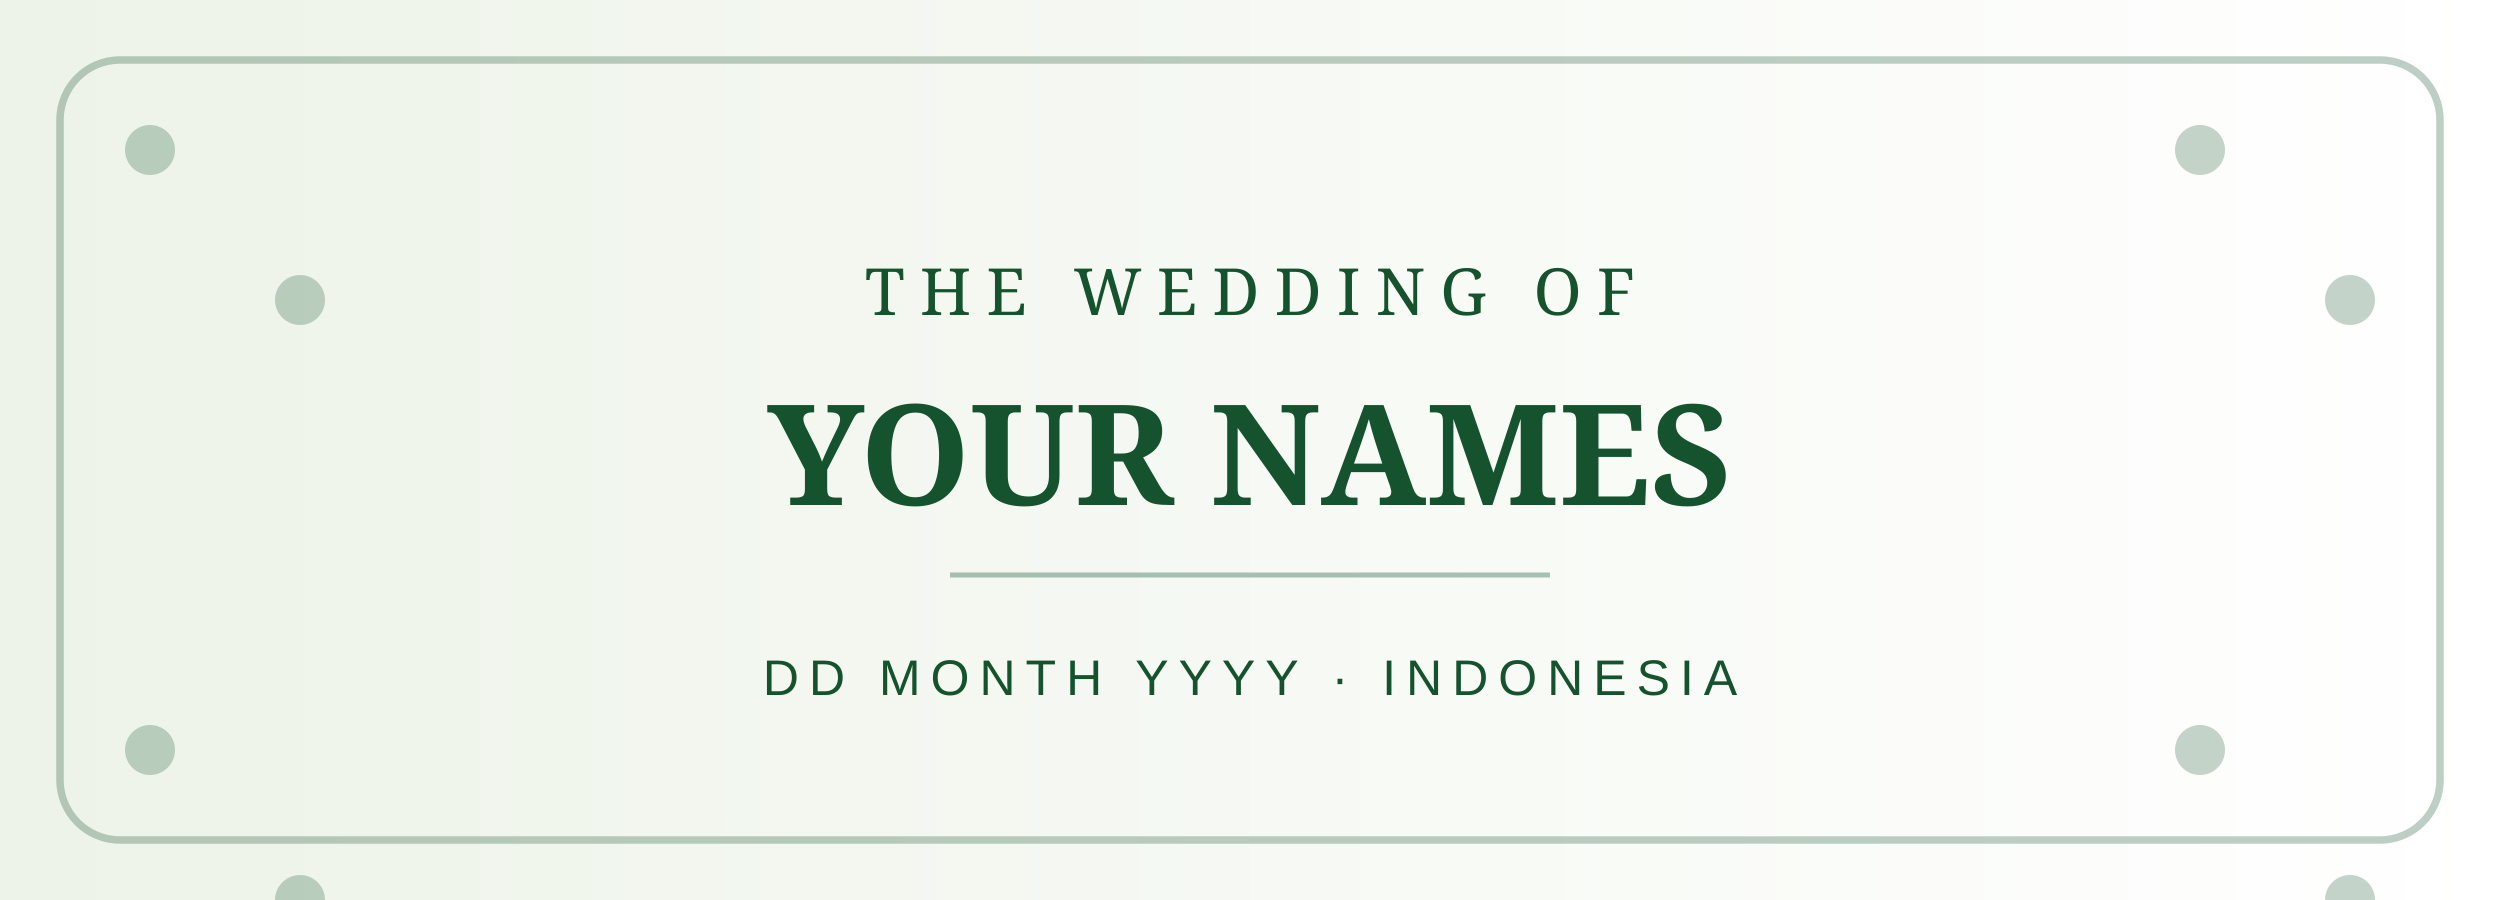
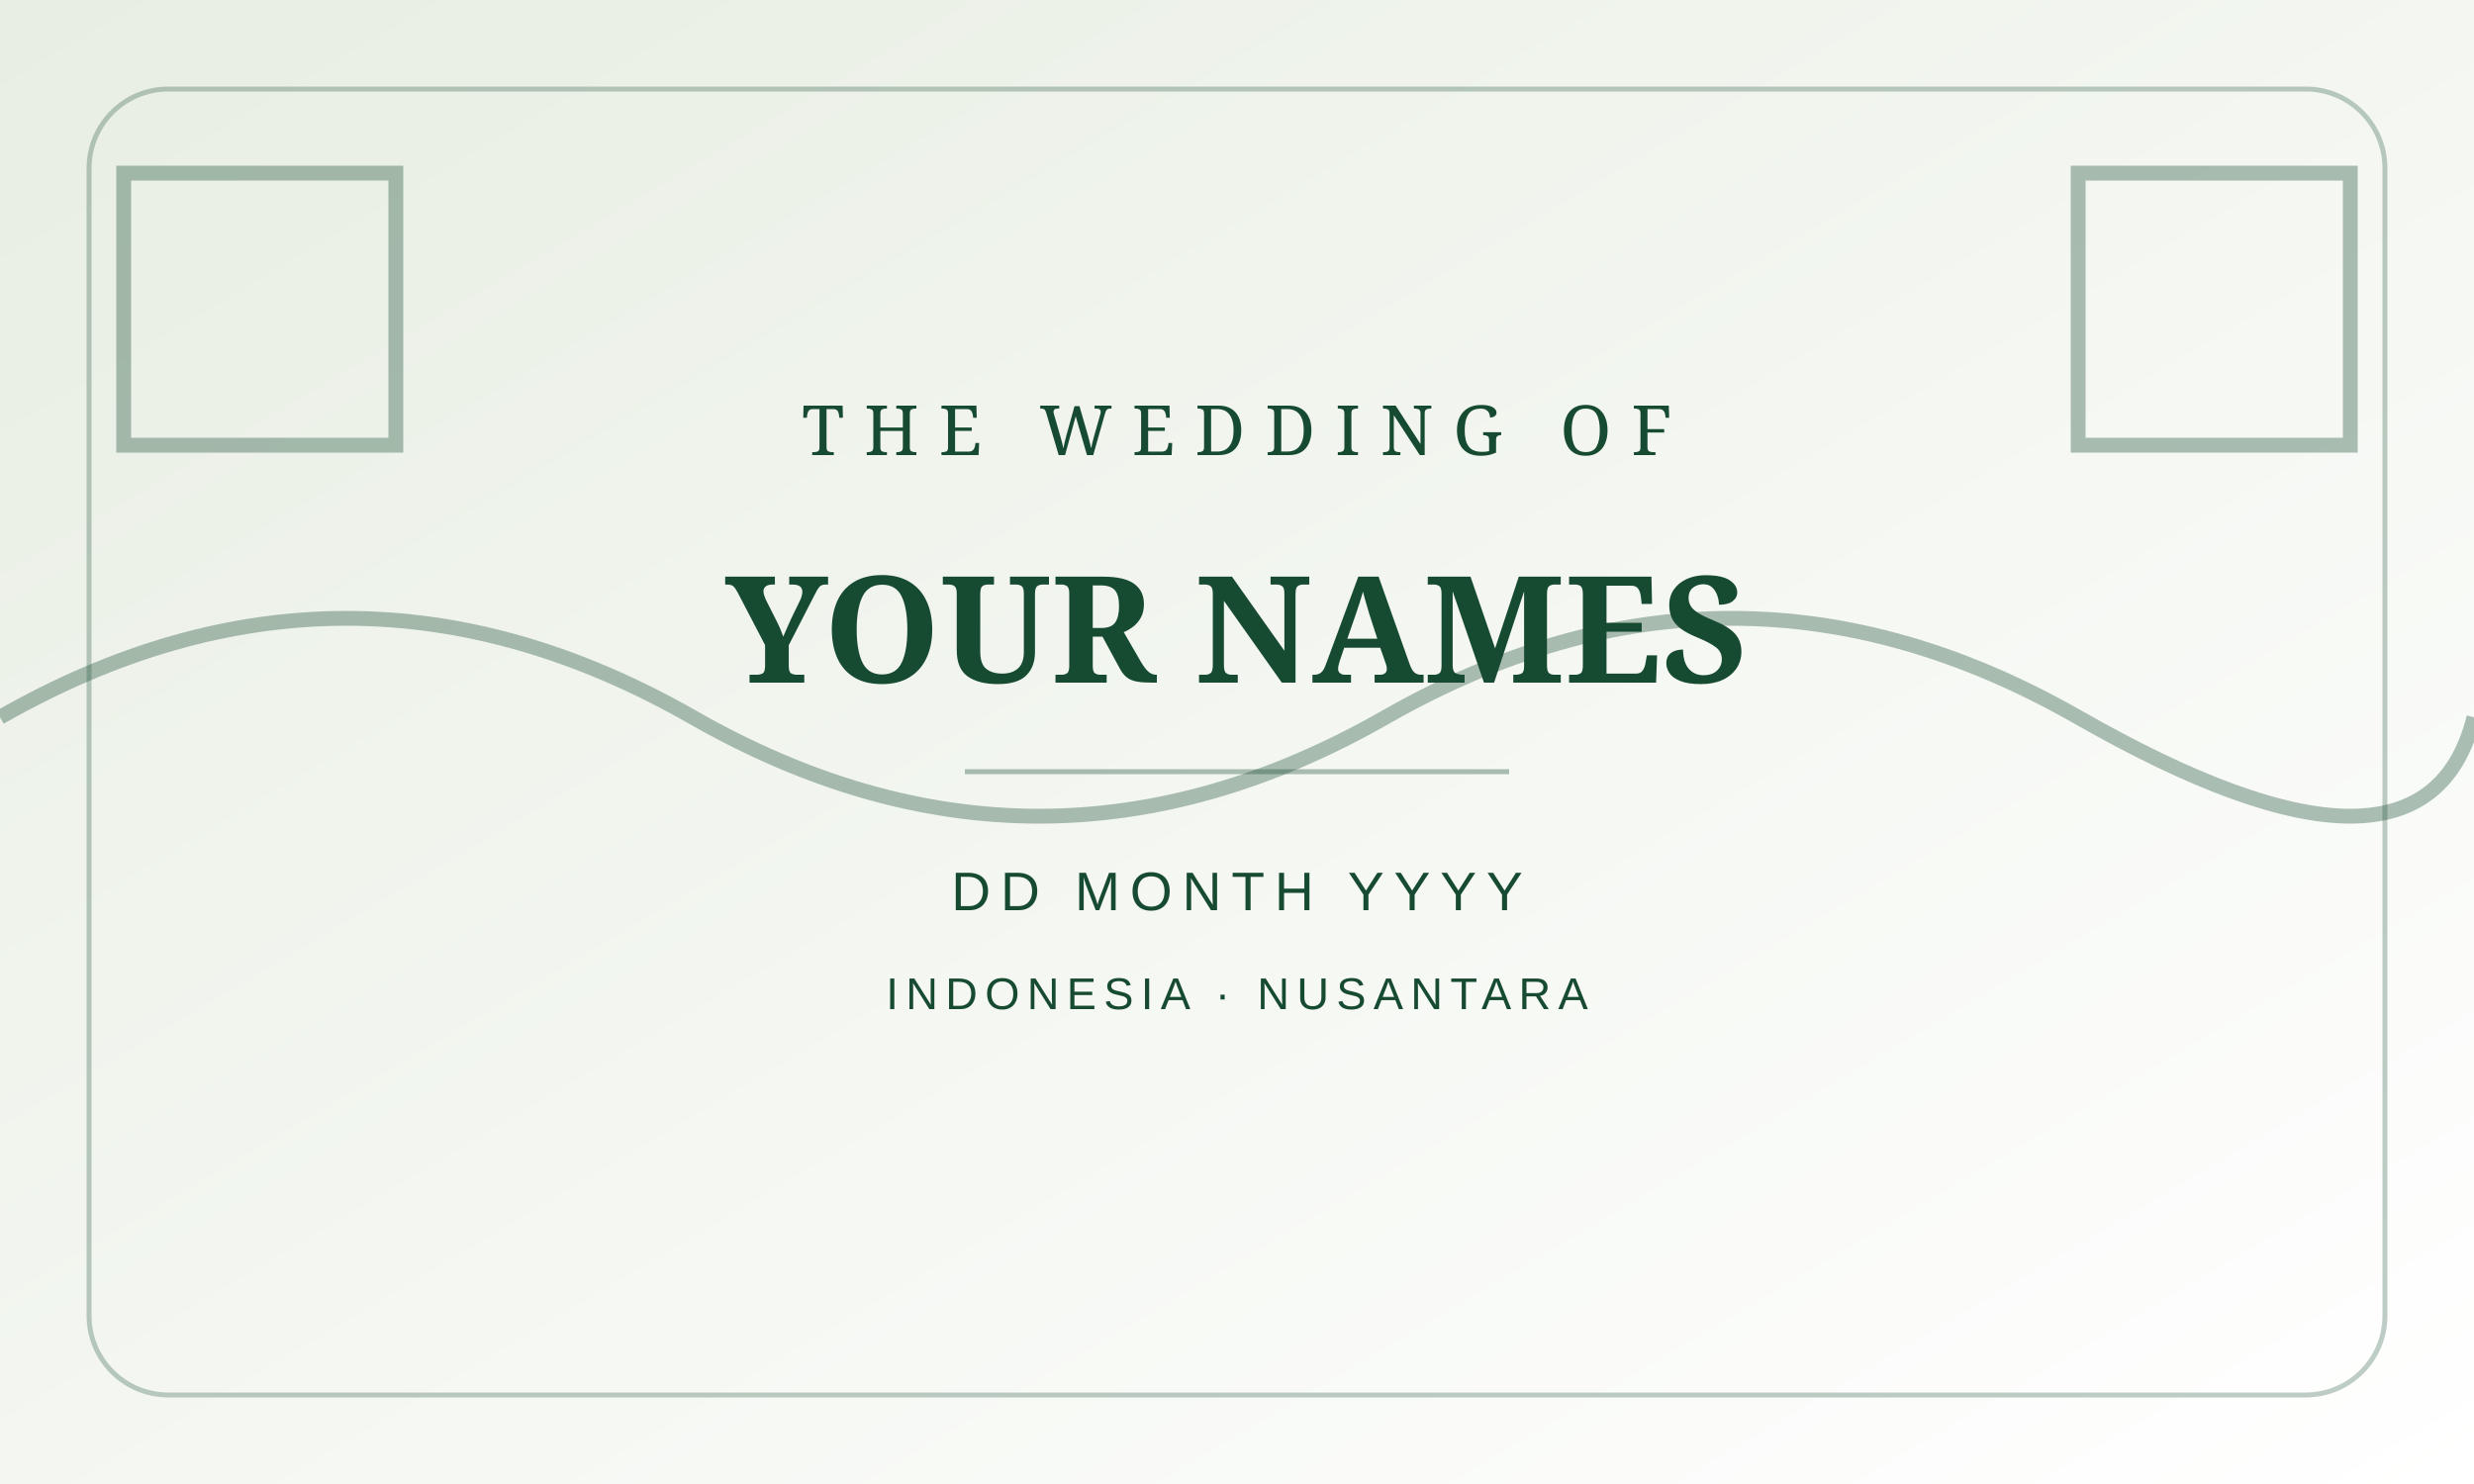
- <svg xmlns="http://www.w3.org/2000/svg" viewBox="0 0 500 180" role="img" aria-label="Nusantara wedding invitation visual">
+ <svg xmlns="http://www.w3.org/2000/svg" viewBox="0 0 500 300">
  <defs>
-     <linearGradient id="g" x1="0" x2="1">
-       <stop stop-color="#edf3e8" />
+     <linearGradient id="bg" x1="0" y1="0" x2="1" y2="1">
+       <stop stop-color="#e8eee3" />
      <stop offset="1" stop-color="#ffffff" />
    </linearGradient>
+     <filter id="shadow">
+       <feDropShadow dx="0" dy="5" stdDeviation="6" flood-opacity=".12" />
+     </filter>
  </defs>
-   <rect width="500" height="180" fill="url(#g)" />
-   <circle cx="30" cy="30" r="5" fill="#14532d" opacity=".25" />
-   <circle cx="60" cy="60" r="5" fill="#14532d" opacity=".25" />
-   <circle cx="440" cy="30" r="5" fill="#14532d" opacity=".25" />
-   <circle cx="470" cy="60" r="5" fill="#14532d" opacity=".25" />
-   <circle cx="30" cy="150" r="5" fill="#14532d" opacity=".25" />
-   <circle cx="60" cy="180" r="5" fill="#14532d" opacity=".25" />
-   <circle cx="440" cy="150" r="5" fill="#14532d" opacity=".25" />
-   <circle cx="470" cy="180" r="5" fill="#14532d" opacity=".25" />
-   <rect x="12" y="12" width="476" height="156" rx="12" fill="none" stroke="#14532d" stroke-width="1.5" opacity=".28" />
-   <text x="250" y="63" text-anchor="middle" font-family="Georgia,serif" font-size="13" fill="#14532d" letter-spacing="3">THE WEDDING OF</text>
-   <text x="250" y="101" text-anchor="middle" font-family="Georgia,serif" font-size="28" font-weight="700" fill="#14532d">YOUR NAMES</text>
-   <line x1="190" y1="115" x2="310" y2="115" stroke="#14532d" opacity=".35" />
-   <text x="250" y="139" text-anchor="middle" font-family="Arial,sans-serif" font-size="10" fill="#14532d" letter-spacing="2">DD MONTH YYYY · INDONESIA</text>
+   <rect width="500" height="300" fill="url(#bg)" />
+   <g fill="none" stroke="#174b31" opacity=".35" stroke-width="3">
+     <path d="M0 145Q70 105 140 145T280 145T420 145T500 145" />
+     <path d="M25 35h55v55H25zM420 35h55v55h-55z" />
+   </g>
+   <rect x="18" y="18" width="464" height="264" rx="16" fill="none" stroke="#174b31" opacity=".28" />
+   <g text-anchor="middle" fill="#174b31">
+     <text x="250" y="92" font-family="Georgia,serif" font-size="14" letter-spacing="4">THE WEDDING OF</text>
+     <text x="250" y="138" font-family="Georgia,serif" font-size="30" font-weight="700">YOUR NAMES</text>
+     <line x1="195" y1="156" x2="305" y2="156" stroke="#174b31" opacity=".35" />
+     <text x="250" y="184" font-family="Arial,sans-serif" font-size="11" letter-spacing="2">DD MONTH YYYY</text>
+     <text x="250" y="204" font-family="Arial,sans-serif" font-size="9" letter-spacing="1.5">INDONESIA · NUSANTARA</text>
+   </g>
</svg>
